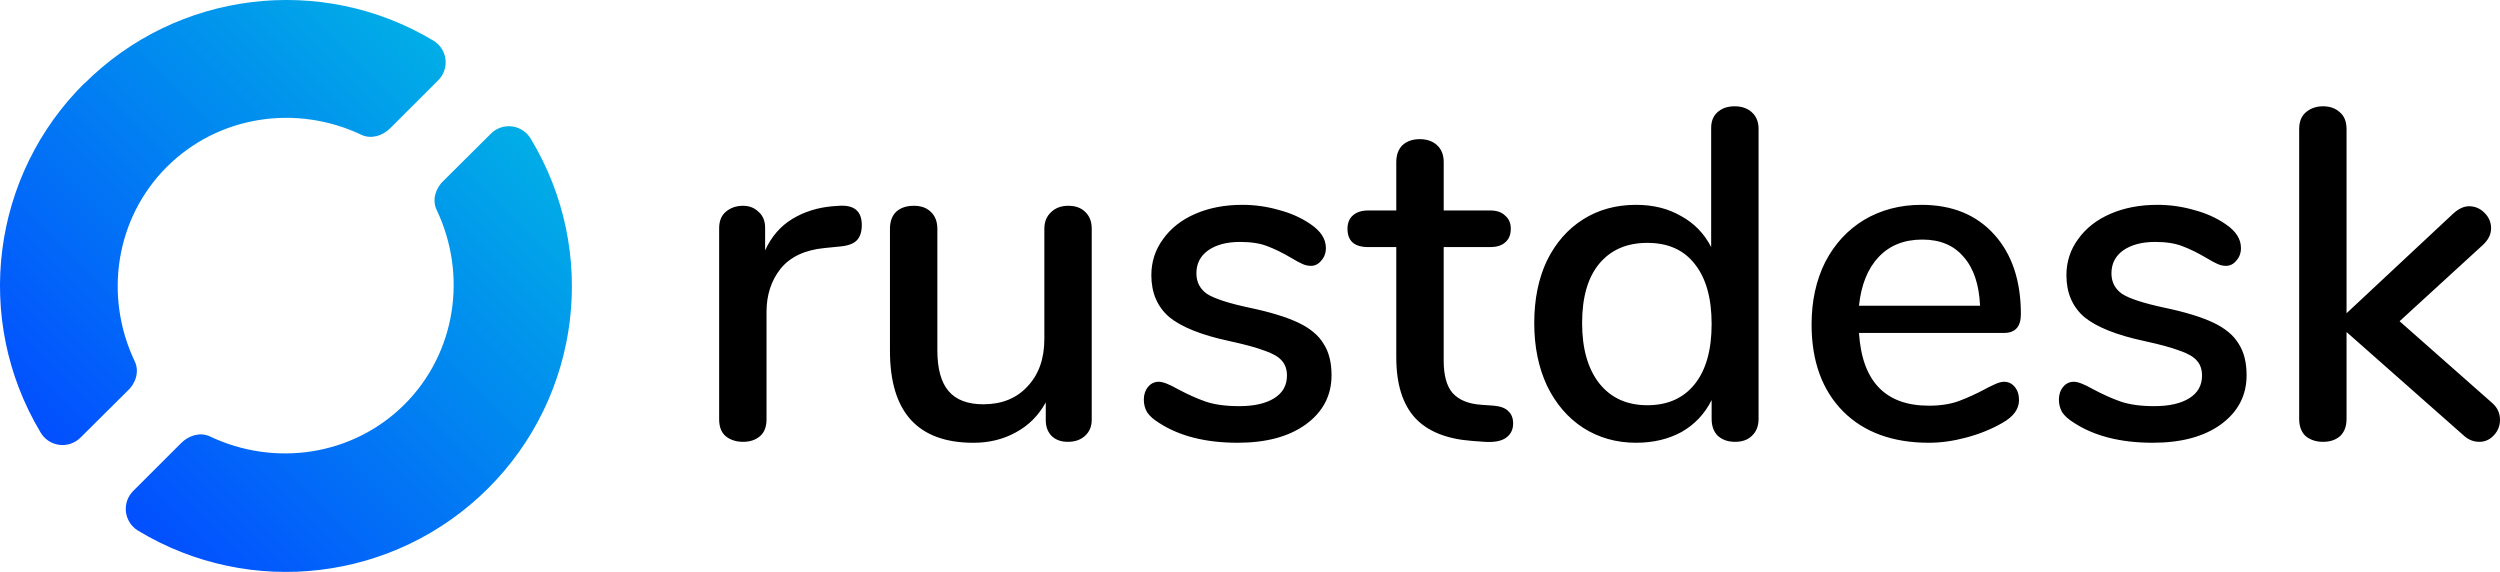
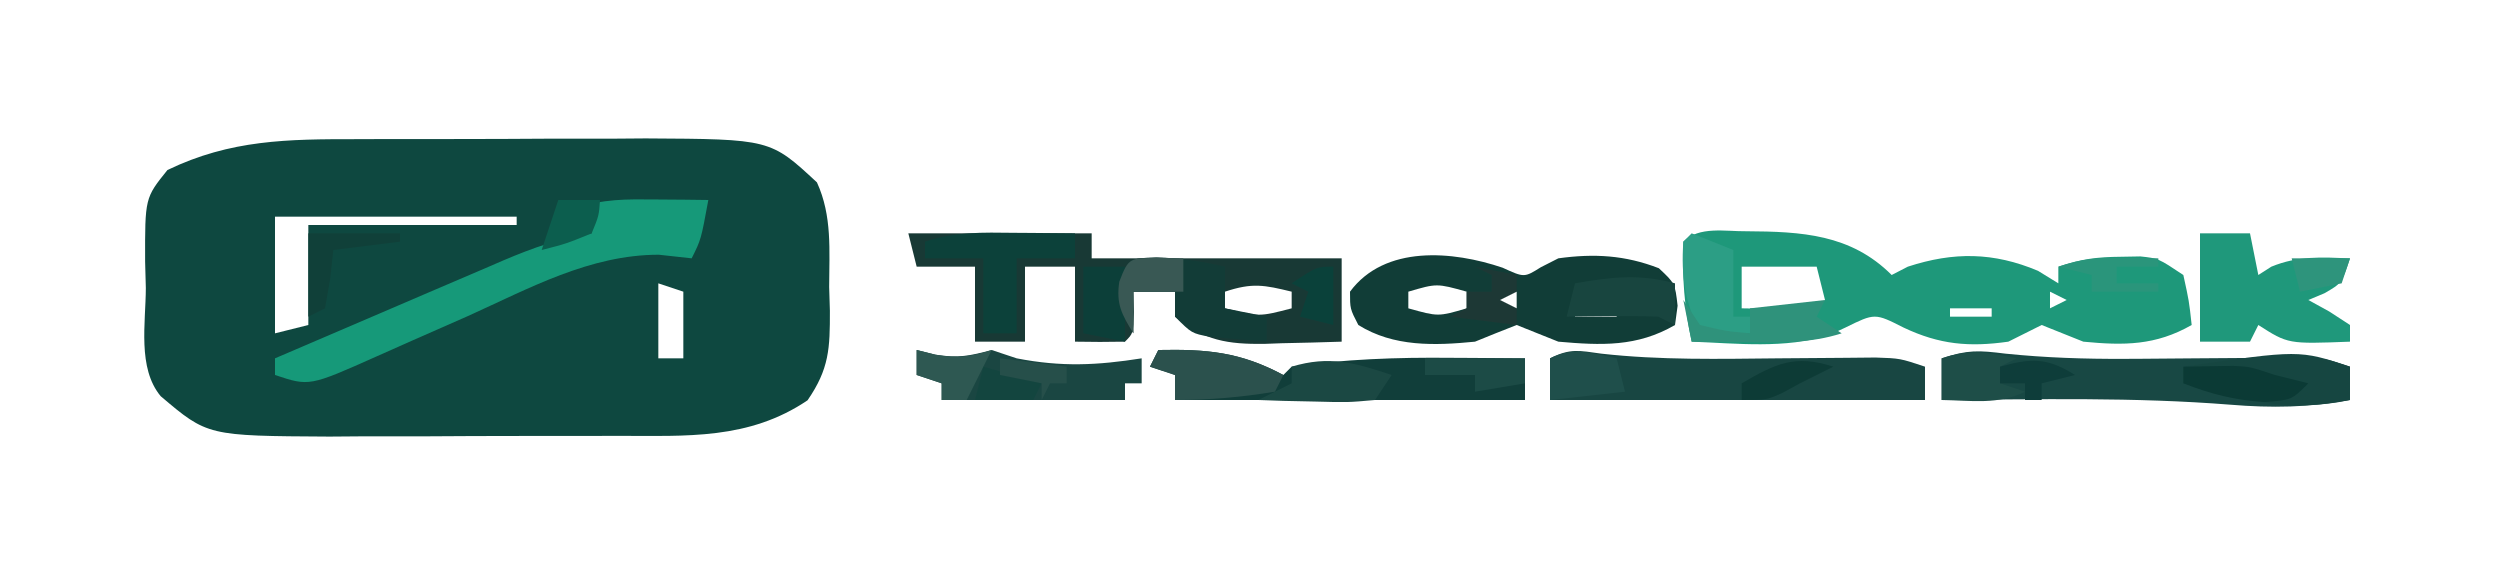
- <svg xmlns="http://www.w3.org/2000/svg" xmlns:xlink="http://www.w3.org/1999/xlink" viewBox="66.993 897.484 113.652 26">
-   <defs>
-     <linearGradient id="a" x1=".148" x2=".845" y1=".851" y2=".154" gradientTransform="matrix(26.301 0 0 26.331 90.674 911.757)" gradientUnits="userSpaceOnUse">
-       <stop offset="0" stop-color="#004ba6" style="stop-color:#024eff;stop-opacity:1" />
-       <stop offset="1" stop-color="#00bfe1" style="stop-color:#01aee6;stop-opacity:1" />
-     </linearGradient>
-     <linearGradient xlink:href="#a" id="c" x1=".148" x2=".845" y1=".851" y2=".154" gradientTransform="matrix(26.00048 0 0 25.99935 66.993 897.485)" gradientUnits="userSpaceOnUse" />
-   </defs>
-   <linearGradient id="b" x1=".148" x2=".845" y1=".851" y2=".154" gradientTransform="matrix(26.301 0 0 26.331 90.674 911.757)" gradientUnits="userSpaceOnUse">
-     <stop offset="0" stop-color="#004ba6" style="stop-color:#0071ff;stop-opacity:1" />
-     <stop offset="1" stop-color="#00bfe1" style="stop-color:#00bfe1;stop-opacity:1" />
-   </linearGradient>
-   <path d="M105.147 906.839q1.024-.064 1.024.875 0 .469-.235.704-.234.234-.81.277l-.64.064q-1.344.128-2.006.939-.64.81-.64 1.962v4.886q0 .512-.298.768-.3.256-.768.256-.47 0-.79-.256-.298-.256-.298-.768v-8.683q0-.49.298-.747.32-.277.79-.277.426 0 .704.277.298.256.298.726v1.024q.427-.939 1.238-1.43.81-.49 1.834-.576zm10.411 0q.49 0 .768.277.298.278.298.768v8.683q0 .448-.298.725-.3.278-.79.278-.448 0-.725-.256-.277-.278-.277-.726v-.81q-.491.896-1.366 1.365-.853.47-1.92.47-3.797 0-3.797-4.182v-5.547q0-.49.277-.768.299-.277.81-.277.492 0 .769.277.299.278.299.768v5.526q0 1.258.512 1.856.512.597 1.578.597 1.259 0 2.006-.81.768-.811.768-2.155v-5.014q0-.469.298-.746.299-.299.79-.299zm7.701 10.773q-2.176 0-3.563-.896-.384-.234-.554-.49-.15-.256-.15-.576 0-.342.192-.576.192-.235.49-.235.278 0 .876.341.64.342 1.237.555.619.213 1.536.213 1.024 0 1.6-.362.576-.363.576-1.024 0-.427-.235-.683-.213-.256-.768-.448-.554-.213-1.642-.448-1.878-.405-2.71-1.088-.81-.704-.81-1.899 0-.917.533-1.642.533-.747 1.472-1.152.939-.406 2.133-.406.854 0 1.664.235.81.213 1.43.64.703.47.703 1.088 0 .341-.213.576-.192.235-.47.235-.191 0-.383-.086-.192-.085-.512-.277-.576-.341-1.088-.533-.49-.192-1.237-.192-.896 0-1.451.384-.533.384-.533 1.045 0 .597.49.939.512.32 1.899.618 1.43.299 2.24.683.81.384 1.152.96.363.555.363 1.43 0 1.386-1.174 2.24-1.152.831-3.093.831zm11.648-1.685q.47.043.661.256.213.192.213.555 0 .426-.34.66-.32.214-.96.172l-.577-.043q-1.728-.128-2.581-1.045-.854-.94-.854-2.752v-5.014h-1.28q-.938 0-.938-.832 0-.384.234-.597.256-.235.704-.235h1.28v-2.197q0-.49.278-.768.298-.277.79-.277.49 0 .788.277.3.277.3.768v2.197h2.111q.448 0 .683.235.256.213.256.597 0 .406-.256.619-.235.213-.683.213h-2.112v5.163q0 1.003.405 1.472.427.47 1.28.533zm10.943-13.611q.491 0 .79.278.299.277.299.746v13.184q0 .491-.299.768-.277.278-.768.278-.49 0-.79-.278-.277-.277-.277-.768v-.853q-.469.939-1.365 1.45-.896.491-2.07.491-1.343 0-2.41-.682-1.045-.683-1.643-1.92-.576-1.238-.576-2.838 0-1.621.576-2.837.598-1.216 1.643-1.877 1.045-.662 2.41-.662 1.174 0 2.049.512.896.491 1.365 1.408v-5.418q0-.448.277-.704.3-.278.79-.278zm-3.967 13.59q1.386 0 2.154-.96t.768-2.731q0-1.77-.768-2.73-.746-.96-2.154-.96t-2.198.96q-.768.938-.768 2.687 0 1.75.79 2.752.79.982 2.176.982zm16.213-1.067q.299 0 .49.235.193.234.193.597 0 .619-.768 1.045-.747.427-1.643.662-.875.234-1.685.234-2.475 0-3.904-1.429-1.43-1.45-1.43-3.947 0-1.6.619-2.837.64-1.237 1.77-1.92 1.153-.683 2.603-.683 2.091 0 3.307 1.344 1.216 1.344 1.216 3.627 0 .853-.768.853h-6.592q.213 3.307 3.179 3.307.789 0 1.365-.213.576-.214 1.216-.555.064-.043.341-.17.299-.15.491-.15zm-3.712-6.464q-1.237 0-1.984.79-.747.789-.896 2.218h5.504q-.064-1.45-.747-2.219-.661-.789-1.877-.789zm10.475 9.237q-2.176 0-3.563-.896-.384-.234-.555-.49-.149-.256-.149-.576 0-.342.192-.576.192-.235.49-.235.278 0 .875.341.64.342 1.238.555.618.213 1.536.213 1.024 0 1.6-.362.576-.363.576-1.024 0-.427-.235-.683-.213-.256-.768-.448-.555-.213-1.643-.448-1.877-.405-2.709-1.088-.81-.704-.81-1.899 0-.917.533-1.642.533-.747 1.472-1.152.938-.406 2.133-.406.853 0 1.664.235.81.213 1.43.64.703.47.703 1.088 0 .341-.213.576-.192.235-.47.235-.191 0-.383-.086-.192-.085-.512-.277-.576-.341-1.088-.533-.491-.192-1.238-.192-.896 0-1.45.384-.534.384-.534 1.045 0 .597.491.939.512.32 1.899.618 1.429.299 2.24.683.81.384 1.152.96.362.555.362 1.43 0 1.386-1.173 2.24-1.152.831-3.093.831zm15.402-1.834q.384.32.384.789 0 .405-.277.704-.277.299-.661.299-.406 0-.726-.3l-5.312-4.692v3.946q0 .512-.298.79-.299.256-.768.256-.47 0-.79-.256-.298-.278-.298-.79v-13.162q0-.512.298-.768.32-.278.79-.278.469 0 .768.278.298.256.298.768v8.362l4.864-4.544q.363-.32.704-.32.406 0 .704.299.299.299.299.704 0 .405-.363.747l-3.797 3.477z" />
-   <path fill="url(#b)" d="m89.318 903.552-2.135 2.122c-.376.337-.558.879-.347 1.337 1.422 2.976.882 6.524-1.452 8.856-2.335 2.331-5.887 2.87-8.866 1.449-.439-.197-.954-.03-1.292.312l-2.17 2.167a1.154 1.154 0 0 0 .208 1.81 13.005 13.005 0 0 0 15.91-1.912 12.97 12.97 0 0 0 1.956-15.887 1.154 1.154 0 0 0-1.812-.254zm-18.467-2.305a12.969 12.969 0 0 0-2.02 15.885 1.154 1.154 0 0 0 1.812.254l2.124-2.11c.385-.336.572-.884.359-1.348-1.423-2.976-.884-6.524 1.451-8.856 2.334-2.332 5.887-2.871 8.866-1.45.434.194.942.033 1.281-.3l2.182-2.18a1.152 1.152 0 0 0-.208-1.81 13.009 13.009 0 0 0-15.893 1.973z" style="fill:url(#c);stroke-width:.988" />
+ <svg xmlns="http://www.w3.org/2000/svg" version="1.1" width="300" height="69">
+   <path d="M0 0 C1.234 -0.004 2.468 -0.009 3.739 -0.013 C6.343 -0.019 8.947 -0.019 11.551 -0.015 C15.519 -0.012 19.485 -0.035 23.453 -0.061 C25.99 -0.063 28.526 -0.064 31.062 -0.062 C32.241 -0.072 33.419 -0.081 34.633 -0.09 C49.6 -0.007 49.6 -0.007 55.197 5.188 C57.042 9.22 56.676 13.376 56.664 17.738 C56.692 18.68 56.721 19.622 56.75 20.592 C56.763 25.096 56.676 27.559 54.07 31.336 C47.035 36.093 39.544 35.608 31.328 35.602 C30.094 35.606 28.86 35.61 27.589 35.615 C24.985 35.62 22.381 35.621 19.777 35.616 C15.81 35.613 11.843 35.637 7.875 35.662 C5.339 35.664 2.802 35.665 0.266 35.664 C-0.913 35.673 -2.091 35.682 -3.305 35.692 C-17.933 35.61 -17.933 35.61 -23.551 30.846 C-26.364 27.462 -25.346 22.054 -25.336 17.863 C-25.364 16.813 -25.393 15.763 -25.422 14.682 C-25.441 7.052 -25.441 7.052 -22.742 3.703 C-15.17 0.05 -8.303 -0.006 0 0 Z M-9.836 9.301 C-9.836 13.921 -9.836 18.541 -9.836 23.301 C-8.516 22.971 -7.196 22.641 -5.836 22.301 C-5.836 18.341 -5.836 14.381 -5.836 10.301 C2.414 10.301 10.664 10.301 19.164 10.301 C19.164 9.971 19.164 9.641 19.164 9.301 C9.594 9.301 0.024 9.301 -9.836 9.301 Z M36.164 17.301 C36.164 20.271 36.164 23.241 36.164 26.301 C37.154 26.301 38.144 26.301 39.164 26.301 C39.164 23.661 39.164 21.021 39.164 18.301 C38.174 17.971 37.184 17.641 36.164 17.301 Z " fill="#0E4840" transform="translate(42.83594,16.69922)" />
+   <path d="M0 0 C6.618 0.04 12.527 0.339 17.438 5.25 C18.077 4.92 18.716 4.59 19.375 4.25 C24.876 2.454 29.661 2.502 35 4.75 C35.804 5.245 36.609 5.74 37.438 6.25 C37.438 5.59 37.438 4.93 37.438 4.25 C40.224 3.321 42.048 3.087 44.938 3.062 C45.711 3.048 46.484 3.034 47.281 3.02 C49.438 3.25 49.438 3.25 52.438 5.25 C53.125 8.375 53.125 8.375 53.438 11.25 C49.111 13.722 45.32 13.722 40.438 13.25 C37.938 12.25 37.938 12.25 35.438 11.25 C34.102 11.912 32.769 12.579 31.438 13.25 C26.74 13.919 23.18 13.602 18.875 11.562 C15.422 9.812 15.422 9.812 11.875 11.562 C10.899 12.015 10.899 12.015 9.902 12.477 C4.644 14.127 -1.109 13.457 -6.562 13.25 C-7.449 9.168 -7.724 5.438 -7.562 1.25 C-5.67 -0.643 -2.524 0.032 0 0 Z M-0.562 4.25 C-0.562 5.9 -0.562 7.55 -0.562 9.25 C0.716 9.271 1.995 9.291 3.312 9.312 C4.032 9.324 4.751 9.336 5.492 9.348 C7.519 9.376 7.519 9.376 9.438 8.25 C9.107 6.93 8.777 5.61 8.438 4.25 C5.468 4.25 2.498 4.25 -0.562 4.25 Z M36.438 7.25 C36.438 7.91 36.438 8.57 36.438 9.25 C37.097 8.92 37.758 8.59 38.438 8.25 C37.778 7.92 37.117 7.59 36.438 7.25 Z M24.438 9.25 C24.438 9.58 24.438 9.91 24.438 10.25 C26.087 10.25 27.738 10.25 29.438 10.25 C29.438 9.92 29.438 9.59 29.438 9.25 C27.788 9.25 26.137 9.25 24.438 9.25 Z " fill="#1E987A" transform="translate(209.5625,27.75)" />
+   <path d="M0 0 C7.26 0 14.52 0 22 0 C22 0.99 22 1.98 22 3 C22.748 3 23.495 3 24.266 3 C33.51 3 42.755 3 52 3 C52 6.3 52 9.6 52 13 C49.603 13.081 47.21 13.141 44.812 13.188 C44.139 13.213 43.465 13.238 42.771 13.264 C38.342 13.328 35.444 12.869 32 10 C32 9.01 32 8.02 32 7 C30.35 7 28.7 7 27 7 C27.021 7.804 27.041 8.609 27.062 9.438 C27 12 27 12 26 13 C24 13.041 22 13.043 20 13 C20 10.03 20 7.06 20 4 C18.02 4 16.04 4 14 4 C14 6.97 14 9.94 14 13 C12.02 13 10.04 13 8 13 C8 10.03 8 7.06 8 4 C5.69 4 3.38 4 1 4 C0.67 2.68 0.34 1.36 0 0 Z M38 7 C38 7.66 38 8.32 38 9 C42.102 10.015 42.102 10.015 46 9 C46 8.34 46 7.68 46 7 C42.713 6.2 41.29 5.903 38 7 Z " fill="#183935" transform="translate(109,28)" />
+   <path d="M0 0 C2.598 1.191 2.598 1.191 4.578 -0.051 C5.274 -0.405 5.97 -0.76 6.688 -1.125 C10.99 -1.718 14.696 -1.509 18.75 0.062 C20.688 1.875 20.688 1.875 21 4.562 C20.897 5.326 20.794 6.089 20.688 6.875 C16.136 9.524 11.828 9.327 6.688 8.875 C5.021 8.208 3.354 7.542 1.688 6.875 C0.015 7.526 -1.651 8.195 -3.312 8.875 C-8.147 9.351 -13.078 9.521 -17.312 6.875 C-18.312 4.938 -18.312 4.938 -18.312 2.875 C-14.144 -2.753 -5.975 -2.029 0 0 Z M-11.312 2.875 C-11.312 3.535 -11.312 4.195 -11.312 4.875 C-7.729 5.877 -7.729 5.877 -4.312 4.875 C-4.312 4.215 -4.312 3.555 -4.312 2.875 C-7.896 1.873 -7.896 1.873 -11.312 2.875 Z M-0.312 2.875 C-0.642 3.535 -0.973 4.195 -1.312 4.875 C-0.323 4.875 0.667 4.875 1.688 4.875 C1.688 4.215 1.688 3.555 1.688 2.875 C1.028 2.875 0.367 2.875 -0.312 2.875 Z M8.688 4.875 C8.688 5.205 8.688 5.535 8.688 5.875 C10.338 5.875 11.988 5.875 13.688 5.875 C13.688 5.545 13.688 5.215 13.688 4.875 C12.037 4.875 10.387 4.875 8.688 4.875 Z " fill="#113D37" transform="translate(180.3125,32.125)" />
+   <path d="M0 0 C1.769 0.014 1.769 0.014 3.574 0.027 C4.478 0.039 5.381 0.051 6.312 0.062 C5.438 4.812 5.438 4.812 4.312 7.062 C3.011 6.919 1.709 6.776 0.367 6.629 C-7.913 6.63 -15.164 10.662 -22.562 14 C-24.806 14.992 -27.052 15.98 -29.299 16.965 C-30.688 17.576 -32.075 18.192 -33.459 18.815 C-41.573 22.434 -41.573 22.434 -45.688 21.062 C-45.688 20.402 -45.688 19.742 -45.688 19.062 C-41.082 17.081 -36.474 15.106 -31.863 13.136 C-30.296 12.466 -28.729 11.793 -27.164 11.119 C-24.909 10.149 -22.652 9.185 -20.395 8.223 C-19.699 7.922 -19.002 7.621 -18.285 7.31 C-14.776 5.821 -11.464 4.629 -7.688 4.062 C-7.688 3.402 -7.688 2.743 -7.688 2.062 C-8.348 1.732 -9.008 1.403 -9.688 1.062 C-6.265 -0.078 -3.601 -0.036 0 0 Z " fill="#169979" transform="translate(78.6875,23.9375)" />
+   <path d="M0 0 C4.781 0.491 9.51 0.648 14.312 0.625 C15.006 0.622 15.7 0.619 16.414 0.615 C18.558 0.601 20.701 0.583 22.844 0.562 C25.708 0.536 28.573 0.516 31.438 0.5 C32.692 0.488 33.947 0.477 35.24 0.465 C38.344 0.562 38.344 0.562 41.344 1.562 C41.344 2.882 41.344 4.202 41.344 5.562 C36.4 6.471 31.98 6.537 26.969 6.125 C15.449 5.211 3.892 5.477 -7.656 5.562 C-7.656 3.913 -7.656 2.263 -7.656 0.562 C-4.524 -0.482 -3.202 -0.399 0 0 Z " fill="#184844" transform="translate(240.6562,42.4375)" />
+   <path d="M0 0 C7.085 0.795 14.159 0.634 21.277 0.562 C23.964 0.536 26.65 0.516 29.336 0.5 C30.513 0.488 31.691 0.477 32.904 0.465 C35.84 0.562 35.84 0.562 38.84 1.562 C38.84 2.882 38.84 4.202 38.84 5.562 C23.99 5.562 9.14 5.562 -6.16 5.562 C-6.16 3.913 -6.16 2.263 -6.16 0.562 C-3.703 -0.666 -2.699 -0.368 0 0 Z " fill="#184642" transform="translate(192.1602,42.4375)" />
+   <path d="M0 0 C5.871 -0.113 9.843 0.238 15 3 C15.33 2.67 15.66 2.34 16 2 C22.388 1.093 28.619 0.873 35.062 0.938 C35.928 0.942 36.794 0.947 37.686 0.951 C39.79 0.963 41.895 0.981 44 1 C44 2.65 44 4.3 44 6 C30 6 16 6 2 6 C2 5.01 2 4.02 2 3 C1.01 2.67 0.02 2.34 -1 2 C-0.67 1.34 -0.34 0.68 0 0 Z " fill="#113E3A" transform="translate(139,42)" />
+   <path d="M0 0 C1.98 0 3.96 0 6 0 C6.33 1.65 6.66 3.3 7 5 C7.516 4.67 8.031 4.34 8.562 4 C11.78 2.68 14.557 2.868 18 3 C17 6 17 6 14.938 7.188 C14.298 7.456 13.659 7.724 13 8 C14.238 8.681 14.238 8.681 15.5 9.375 C16.325 9.911 17.15 10.447 18 11 C18 11.66 18 12.32 18 13 C10.571 13.286 10.571 13.286 7 11 C6.67 11.66 6.34 12.32 6 13 C4.02 13 2.04 13 0 13 C0 8.71 0 4.42 0 0 Z " fill="#1F987B" transform="translate(264,28)" />
+   <path d="M0 0 C0.743 0.186 1.485 0.371 2.25 0.562 C5.006 1.001 6.372 0.701 9 0 C9.99 0.33 10.98 0.66 12 1 C17.365 2.052 21.666 1.842 27 1 C27 1.99 27 2.98 27 4 C26.34 4 25.68 4 25 4 C25 4.66 25 5.32 25 6 C17.74 6 10.48 6 3 6 C3 5.34 3 4.68 3 4 C2.01 3.67 1.02 3.34 0 3 C0 2.01 0 1.02 0 0 Z " fill="#1A4642" transform="translate(110,42)" />
+   <path d="M0 0 C2.884 0.111 5.449 0.466 8.25 1.125 C8.25 2.775 8.25 4.425 8.25 6.125 C9.9 6.455 11.55 6.785 13.25 7.125 C13.25 8.115 13.25 9.105 13.25 10.125 C11.791 10.011 10.333 9.883 8.875 9.75 C8.063 9.68 7.251 9.611 6.414 9.539 C4.25 9.125 4.25 9.125 2.25 7.125 C2.25 6.135 2.25 5.145 2.25 4.125 C0.6 4.125 -1.05 4.125 -2.75 4.125 C-2.75 5.775 -2.75 7.425 -2.75 9.125 C-4.145 6.827 -4.824 5.646 -4.438 2.938 C-3.353 0.077 -3.209 0.146 0 0 Z " fill="#123C37" transform="translate(138.75,30.875)" />
+   <path d="M0 0 C0.702 0.005 1.404 0.009 2.127 0.014 C3.856 0.025 5.584 0.043 7.312 0.062 C7.312 1.052 7.312 2.042 7.312 3.062 C5.003 3.062 2.692 3.062 0.312 3.062 C0.312 6.032 0.312 9.002 0.312 12.062 C-1.008 12.062 -2.328 12.062 -3.688 12.062 C-3.688 9.092 -3.688 6.122 -3.688 3.062 C-5.997 3.062 -8.307 3.062 -10.688 3.062 C-10.688 2.402 -10.688 1.742 -10.688 1.062 C-7.069 -0.144 -3.762 -0.046 0 0 Z " fill="#0C413A" transform="translate(121.6875,27.9375)" />
+   <path d="M0 0 C0 1.32 0 2.64 0 4 C-7.262 5.536 -12.95 4.08 -20 2 C-20 1.34 -20 0.68 -20 0 C-6.076 -2.025 -6.076 -2.025 0 0 Z " fill="#164641" transform="translate(282,44)" />
+   <path d="M0 0 C2.475 0.99 2.475 0.99 5 2 C5 4.64 5 7.28 5 10 C5.66 10 6.32 10 7 10 C7 10.66 7 11.32 7 12 C5.02 12 3.04 12 1 12 C-0.798 8.18 -1.287 5.216 -1 1 C-0.67 0.67 -0.34 0.34 0 0 Z " fill="#2C9E85" transform="translate(203,28)" />
+   <path d="M0 0 C5.871 -0.113 9.843 0.238 15 3 C14.67 3.66 14.34 4.32 14 5 C9.888 5.674 6.17 6 2 6 C2 5.01 2 4.02 2 3 C1.01 2.67 0.02 2.34 -1 2 C-0.67 1.34 -0.34 0.68 0 0 Z " fill="#2B514D" transform="translate(139,42)" />
+   <path d="M0 0 C-0.99 1.485 -0.99 1.485 -2 3 C-5.258 3.293 -5.258 3.293 -9.125 3.188 C-11.047 3.147 -11.047 3.147 -13.008 3.105 C-13.995 3.071 -14.983 3.036 -16 3 C-14.68 2.34 -13.36 1.68 -12 1 C-12 0.34 -12 -0.32 -12 -1 C-7.483 -2.369 -4.412 -1.471 0 0 Z " fill="#1B4843" transform="translate(167,45)" />
+   <path d="M0 0 C0.99 1.485 0.99 1.485 2 3 C5.066 3.733 5.066 3.733 8 4 C8 3.01 8 2.02 8 1 C12.455 0.505 12.455 0.505 17 0 C16.67 0.66 16.34 1.32 16 2 C16.99 2.66 17.98 3.32 19 4 C15.246 5.204 11.668 5.099 7.75 5.062 C6.487 5.053 5.223 5.044 3.922 5.035 C2.958 5.024 1.993 5.012 1 5 C0.67 3.35 0.34 1.7 0 0 Z " fill="#2F927B" transform="translate(202,36)" />
+   <path d="M0 0 C0 1.65 0 3.3 0 5 C-0.66 4.67 -1.32 4.34 -2 4 C-3.874 3.93 -5.75 3.916 -7.625 3.938 C-9.129 3.951 -9.129 3.951 -10.664 3.965 C-11.82 3.982 -11.82 3.982 -13 4 C-12.67 2.68 -12.34 1.36 -12 0 C-7.684 -0.762 -4.256 -1.161 0 0 Z " fill="#18453F" transform="translate(201,34)" />
+   <path d="M0 0 C-0.99 0.495 -0.99 0.495 -2 1 C-2 1.66 -2 2.32 -2 3 C-1.01 3.33 -0.02 3.66 1 4 C-2.215 5.607 -5.436 5.057 -9 5 C-9 3.35 -9 1.7 -9 0 C-5.522 -1.159 -3.541 -0.708 0 0 Z " fill="#1E4E48" transform="translate(242,43)" />
+   <path d="M0 0 C0.33 1.32 0.66 2.64 1 4 C-3.455 4.495 -3.455 4.495 -8 5 C-8 3.35 -8 1.7 -8 0 C-5.138 -1.431 -3.066 -0.6 0 0 Z " fill="#1F4F4B" transform="translate(194,43)" />
+   <path d="M0 0 C1.65 0 3.3 0 5 0 C5 2.97 5 5.94 5 9 C3.35 8.67 1.7 8.34 0 8 C0 5.36 0 2.72 0 0 Z " fill="#0C3F39" transform="translate(130,32)" />
+   <path d="M0 0 C1.258 -0.021 2.516 -0.041 3.812 -0.062 C4.52 -0.074 5.228 -0.086 5.957 -0.098 C8 0 8 0 11 1 C12.331 1.342 13.664 1.678 15 2 C13 4 13 4 9.75 4.25 C6.132 4.009 3.361 3.312 0 2 C0 1.34 0 0.68 0 0 Z " fill="#0B3A35" transform="translate(262,44)" />
+   <path d="M0 0 C1.454 0.031 1.454 0.031 2.938 0.062 C2.938 1.383 2.938 2.703 2.938 4.062 C0.958 4.062 -1.022 4.062 -3.062 4.062 C-3.062 5.713 -3.062 7.362 -3.062 9.062 C-4.458 6.765 -5.137 5.583 -4.75 2.875 C-3.604 -0.146 -3.454 0.07 0 0 Z " fill="#395854" transform="translate(139.0625,30.9375)" />
+   <path d="M0 0 C0.743 0.186 1.485 0.371 2.25 0.562 C4.95 0.992 6.446 0.851 9 0 C8 2 7 4 6 6 C5.01 6 4.02 6 3 6 C3 5.34 3 4.68 3 4 C2.01 3.67 1.02 3.34 0 3 C0 2.01 0 1.02 0 0 Z " fill="#2E5852" transform="translate(110,42)" />
+   <path d="M0 0 C3.63 0 7.26 0 11 0 C11 0.33 11 0.66 11 1 C8.36 1.33 5.72 1.66 3 2 C2.876 3.134 2.752 4.269 2.625 5.438 C2.419 6.613 2.212 7.789 2 9 C1.01 9.495 1.01 9.495 0 10 C0 6.7 0 3.4 0 0 Z " fill="#104039" transform="translate(37,28)" />
+   <path d="M0 0 C3.96 0 7.92 0 12 0 C12 0.99 12 1.98 12 3 C10.02 3.33 8.04 3.66 6 4 C6 3.34 6 2.68 6 2 C4.02 2 2.04 2 0 2 C0 1.34 0 0.68 0 0 Z " fill="#1C4B46" transform="translate(171,43)" />
+   <path d="M0 0 C1.65 0.33 3.3 0.66 5 1 C5 1.66 5 2.32 5 3 C4.01 3.495 4.01 3.495 3 4 C3.66 4.33 4.32 4.66 5 5 C5 5.66 5 6.32 5 7 C2.36 6.67 -0.28 6.34 -3 6 C-2.34 5.67 -1.68 5.34 -1 5 C-1 4.34 -1 3.68 -1 3 C-0.01 3 0.98 3 2 3 C2 2.34 2 1.68 2 1 C1.34 0.67 0.68 0.34 0 0 Z " fill="#1D3835" transform="translate(177,32)" />
+   <path d="M0 0 C1.212 0.014 1.212 0.014 2.449 0.027 C3.372 0.045 3.372 0.045 4.312 0.062 C4.312 0.393 4.312 0.723 4.312 1.062 C2.663 1.062 1.012 1.062 -0.688 1.062 C-0.688 1.722 -0.688 2.382 -0.688 3.062 C0.963 3.062 2.612 3.062 4.312 3.062 C4.312 3.393 4.312 3.723 4.312 4.062 C1.673 4.062 -0.968 4.062 -3.688 4.062 C-3.688 3.402 -3.688 2.743 -3.688 2.062 C-5.008 1.732 -6.327 1.403 -7.688 1.062 C-4.805 0.102 -2.989 -0.043 0 0 Z " fill="#2A957B" transform="translate(254.6875,30.9375)" />
+   <path d="M0 0 C0 2.31 0 4.62 0 7 C-1.32 6.67 -2.64 6.34 -4 6 C-3.67 5.01 -3.34 4.02 -3 3 C-3.66 2.67 -4.32 2.34 -5 2 C-2 0 -2 0 0 0 Z " fill="#0A413A" transform="translate(160,32)" />
+   <path d="M0 0 C-1.32 0.33 -2.64 0.66 -4 1 C-4 1.66 -4 2.32 -4 3 C-4.66 3 -5.32 3 -6 3 C-6 2.34 -6 1.68 -6 1 C-6.99 1 -7.98 1 -9 1 C-9 0.34 -9 -0.32 -9 -1 C-5.221 -2.05 -3.351 -2.11 0 0 Z " fill="#0E3D3A" transform="translate(249,45)" />
+   <path d="M0 0 C1.65 0 3.3 0 5 0 C4.875 1.875 4.875 1.875 4 4 C0.938 5.25 0.938 5.25 -2 6 C-1.34 4.02 -0.68 2.04 0 0 Z " fill="#0C5E4E" transform="translate(67,24)" />
+   <path d="M0 0 C2.31 0.66 4.62 1.32 7 2 C6.67 2.66 6.34 3.32 6 4 C3.69 4 1.38 4 -1 4 C-0.67 2.68 -0.34 1.36 0 0 Z " fill="#13453F" transform="translate(118,44)" />
+   <path d="M0 0 C-1.333 0.667 -2.667 1.333 -4 2 C-4.681 2.371 -5.361 2.743 -6.062 3.125 C-8 4 -8 4 -11 4 C-11 3.34 -11 2.68 -11 2 C-6.897 -0.386 -4.614 -1.493 0 0 Z " fill="#0D3B36" transform="translate(220,44)" />
+   <path d="M0 0 C2.31 0 4.62 0 7 0 C6.67 0.99 6.34 1.98 6 3 C4.35 3.33 2.7 3.66 1 4 C0.67 2.68 0.34 1.36 0 0 Z " fill="#2E947C" transform="translate(275,31)" />
+   <path d="M0 0 C2.64 0.33 5.28 0.66 8 1 C8 1.66 8 2.32 8 3 C7.34 3 6.68 3 6 3 C5.67 3.66 5.34 4.32 5 5 C5 4.34 5 3.68 5 3 C3.35 2.67 1.7 2.34 0 2 C0 1.34 0 0.68 0 0 Z " fill="#264F4A" transform="translate(120,43)" />
</svg>
